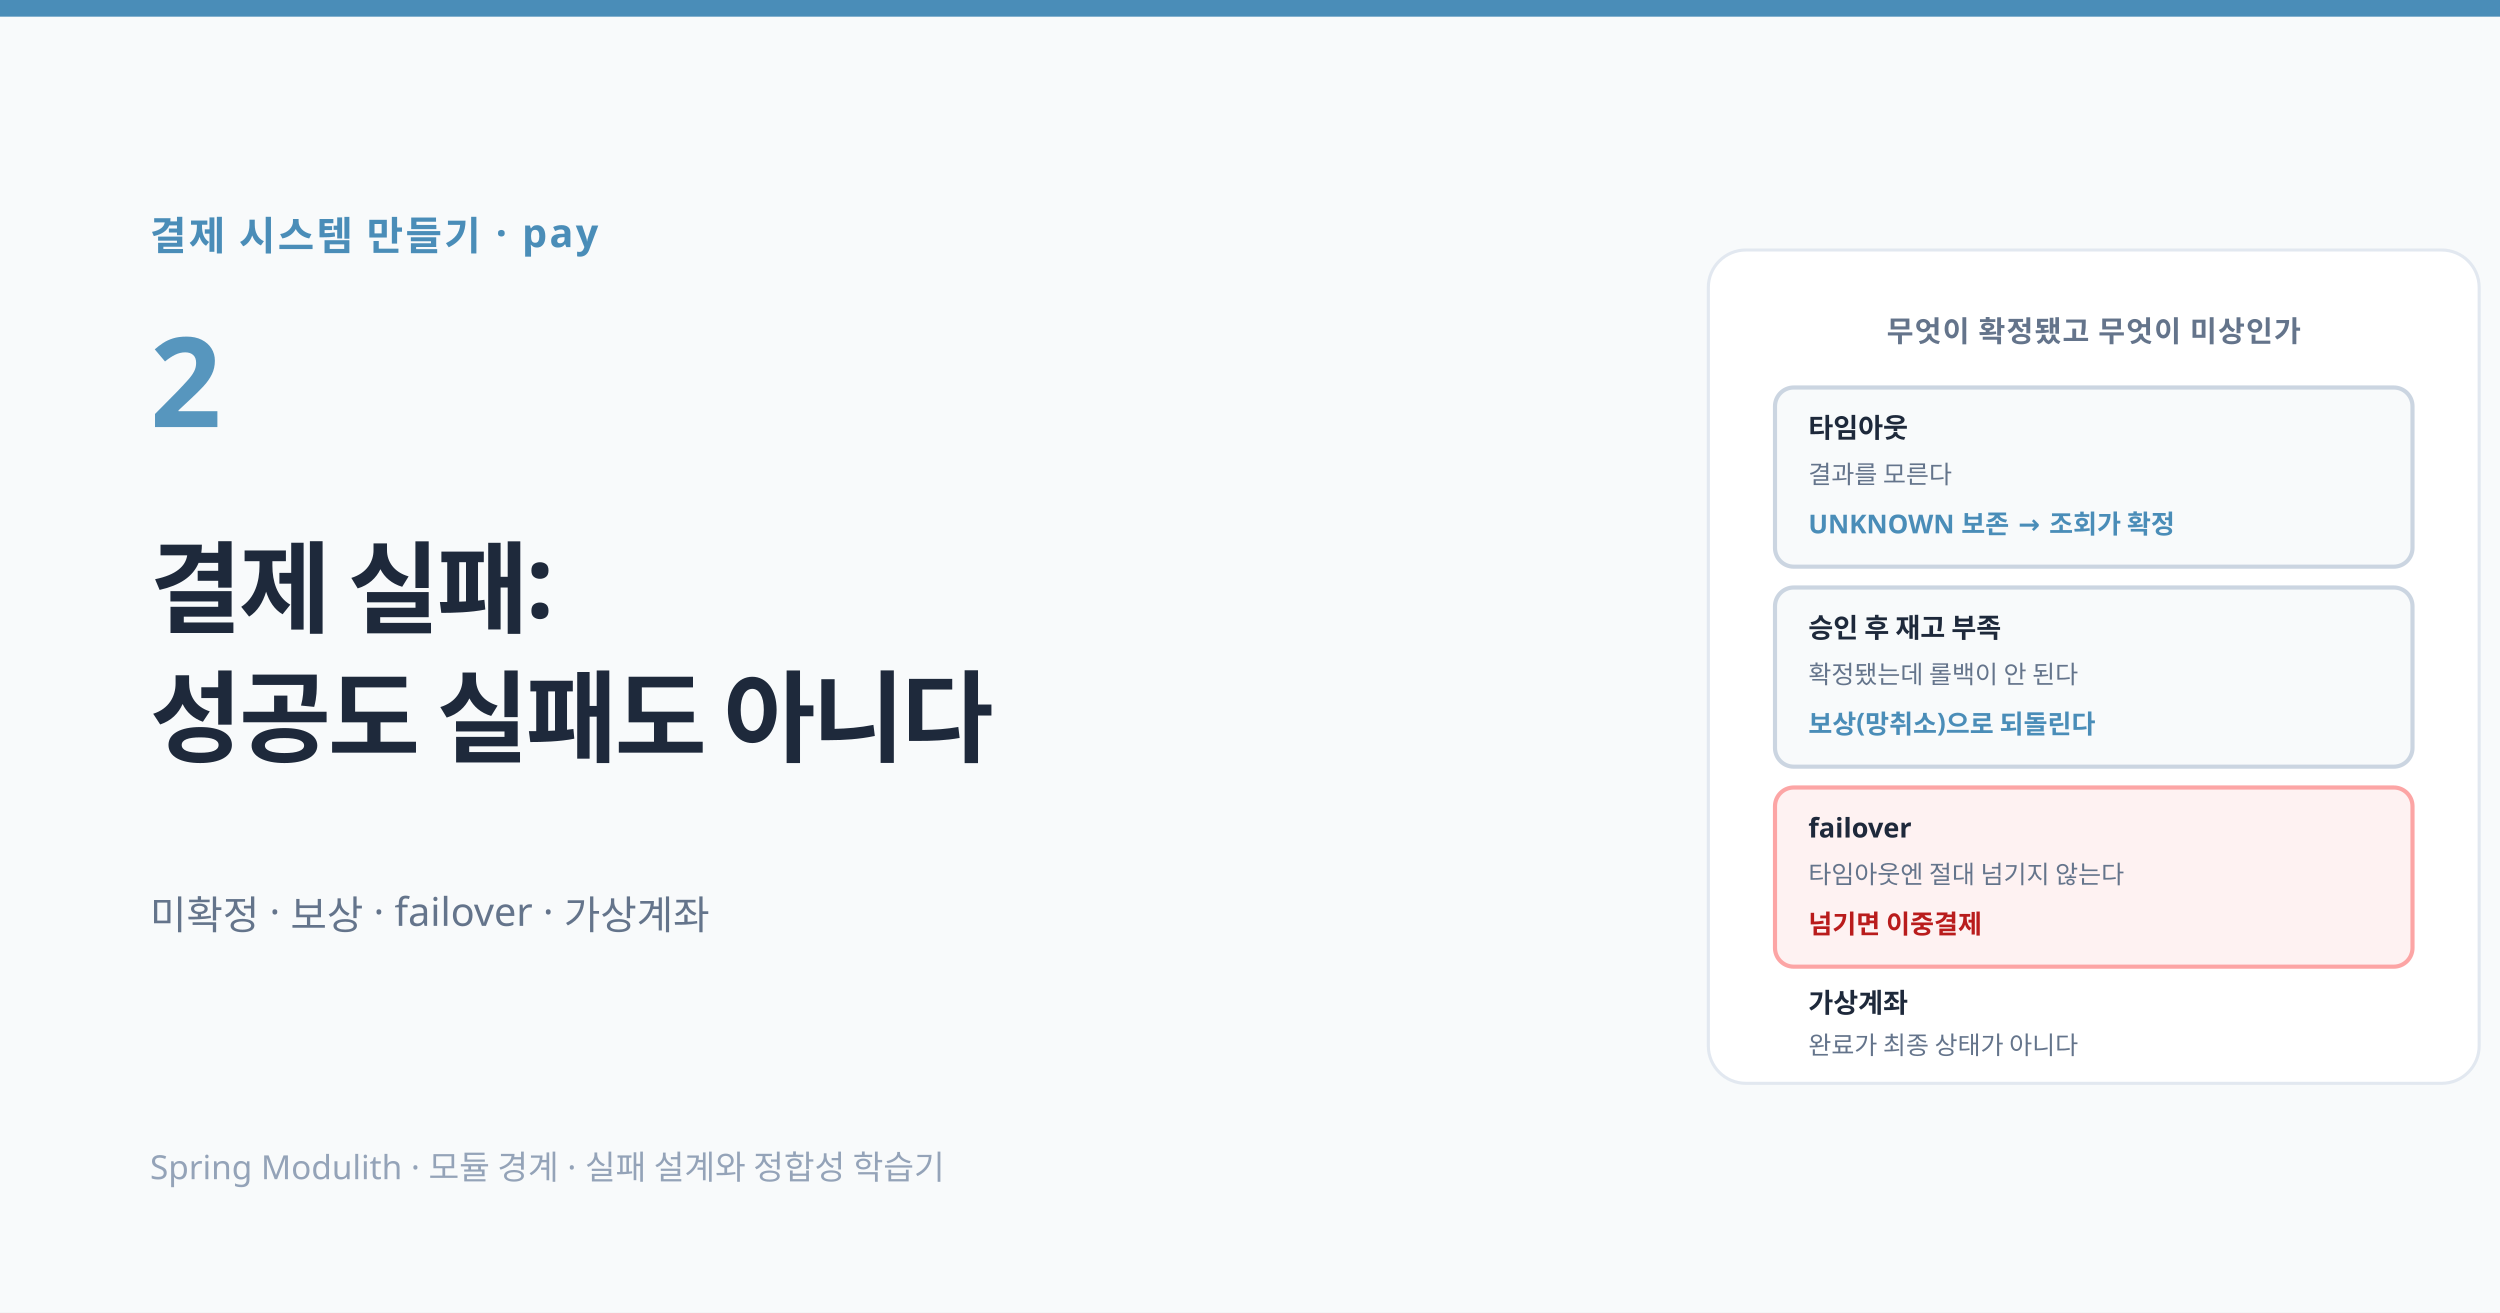
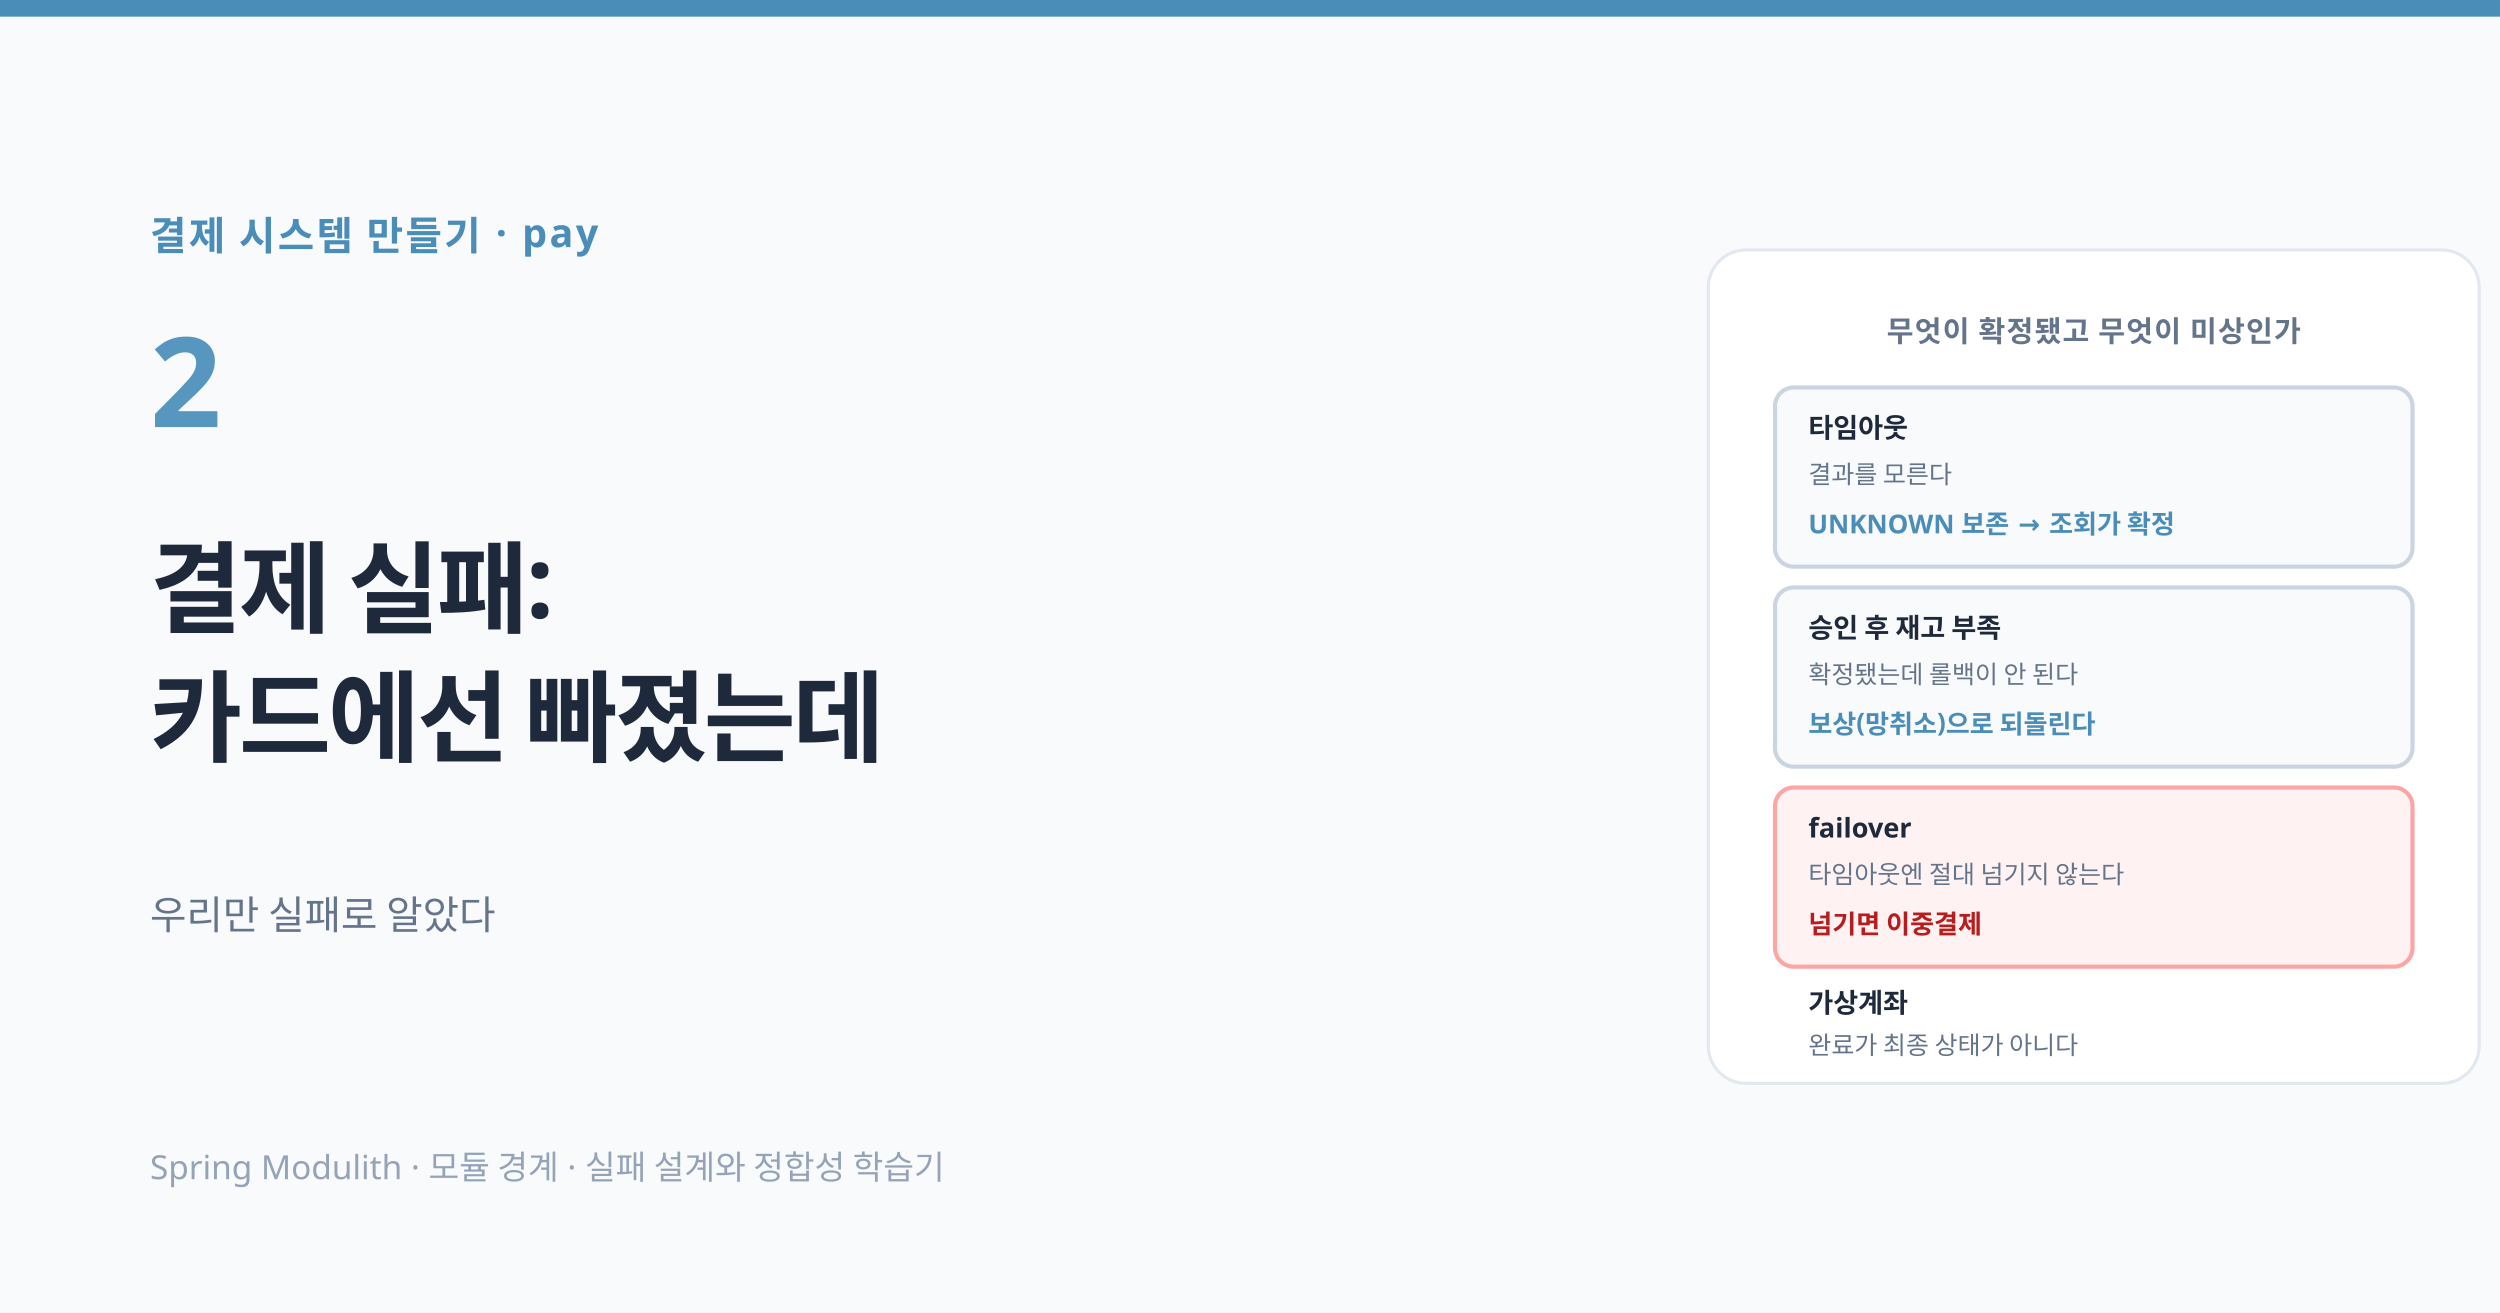
<svg xmlns="http://www.w3.org/2000/svg" viewBox="0 0 1200 630" font-family="'Pretendard', 'Apple SD Gothic Neo', system-ui, sans-serif">
  <rect width="1200" height="630" fill="#f8fafb" />
  <rect width="1200" height="8" fill="#4a8db8" />
  <rect x="820" y="120" width="370" height="400" rx="18" fill="#ffffff" stroke="#e2e8f0" stroke-width="1.5" />
  <text x="1005" y="164" text-anchor="middle" font-size="14" font-weight="700" fill="#64748b" letter-spacing="0.04em">무엇이 확정됐고 무엇이 미상인가</text>
  <rect x="852" y="186" width="306" height="86" rx="9" fill="#f8fafb" stroke="#cbd5e1" stroke-width="2" />
  <text x="868" y="210" font-size="13" font-weight="800" fill="#1e293b">타임아웃</text>
  <text x="868" y="232" font-size="12" fill="#64748b">결과를 모른다</text>
  <text x="868" y="256" font-size="12.5" font-weight="700" fill="#4a8db8">UNKNOWN 보존 → 조회가 확정</text>
  <rect x="852" y="282" width="306" height="86" rx="9" fill="#f8fafb" stroke="#cbd5e1" stroke-width="2" />
  <text x="868" y="306" font-size="13" font-weight="800" fill="#1e293b">승인 후 재고 부족</text>
  <text x="868" y="328" font-size="12" fill="#64748b">확정됐는데 롤백이 안 된다</text>
  <text x="868" y="352" font-size="12.5" font-weight="700" fill="#4a8db8">보상(망취소)으로 되돌린다</text>
  <rect x="852" y="378" width="306" height="86" rx="9" fill="#fef2f2" stroke="#fca5a5" stroke-width="2" />
  <text x="868" y="402" font-size="13" font-weight="800" fill="#1e293b">failover</text>
  <text x="868" y="424" font-size="12" fill="#64748b">타임아웃엔 절대 넘기지 않는다</text>
  <text x="868" y="448" font-size="12.5" font-weight="700" fill="#b91c1c">넘기면 이중결제</text>
  <text x="868" y="486" font-size="13" font-weight="800" fill="#1e293b">가상계좌</text>
  <text x="868" y="506" font-size="12" fill="#64748b">완료가 최종 상태가 아니다</text>
  <text x="72" y="120" font-size="19" font-weight="700" fill="#4a8db8" letter-spacing="0.06em">결제 시스템 만들기 · pay</text>
  <text x="72" y="205" font-size="60" font-weight="900" fill="#4a8db8" opacity="0.92">2</text>
  <text x="72" y="300" font-size="48" font-weight="800" fill="#1e293b" letter-spacing="-0.03em">결제 실패:</text>
-   <text x="72" y="362" font-size="48" font-weight="800" fill="#1e293b" letter-spacing="-0.03em">성공도 실패도 아니다</text>
-   <text x="72" y="446" font-size="19" fill="#64748b">미확정 · 보상 · failover · 가상계좌</text>
+   <text x="72" y="362" font-size="48" font-weight="800" fill="#1e293b" letter-spacing="-0.03em">카드에선 빠졌는데</text>
+   <text x="72" y="446" font-size="19" fill="#64748b">우리만 실패로 알았다</text>
  <text x="72" y="566" font-size="16" fill="#94a3b8">Spring Modulith · 모듈 경계 · 실패 설계와 정합성 학습기</text>
</svg>
